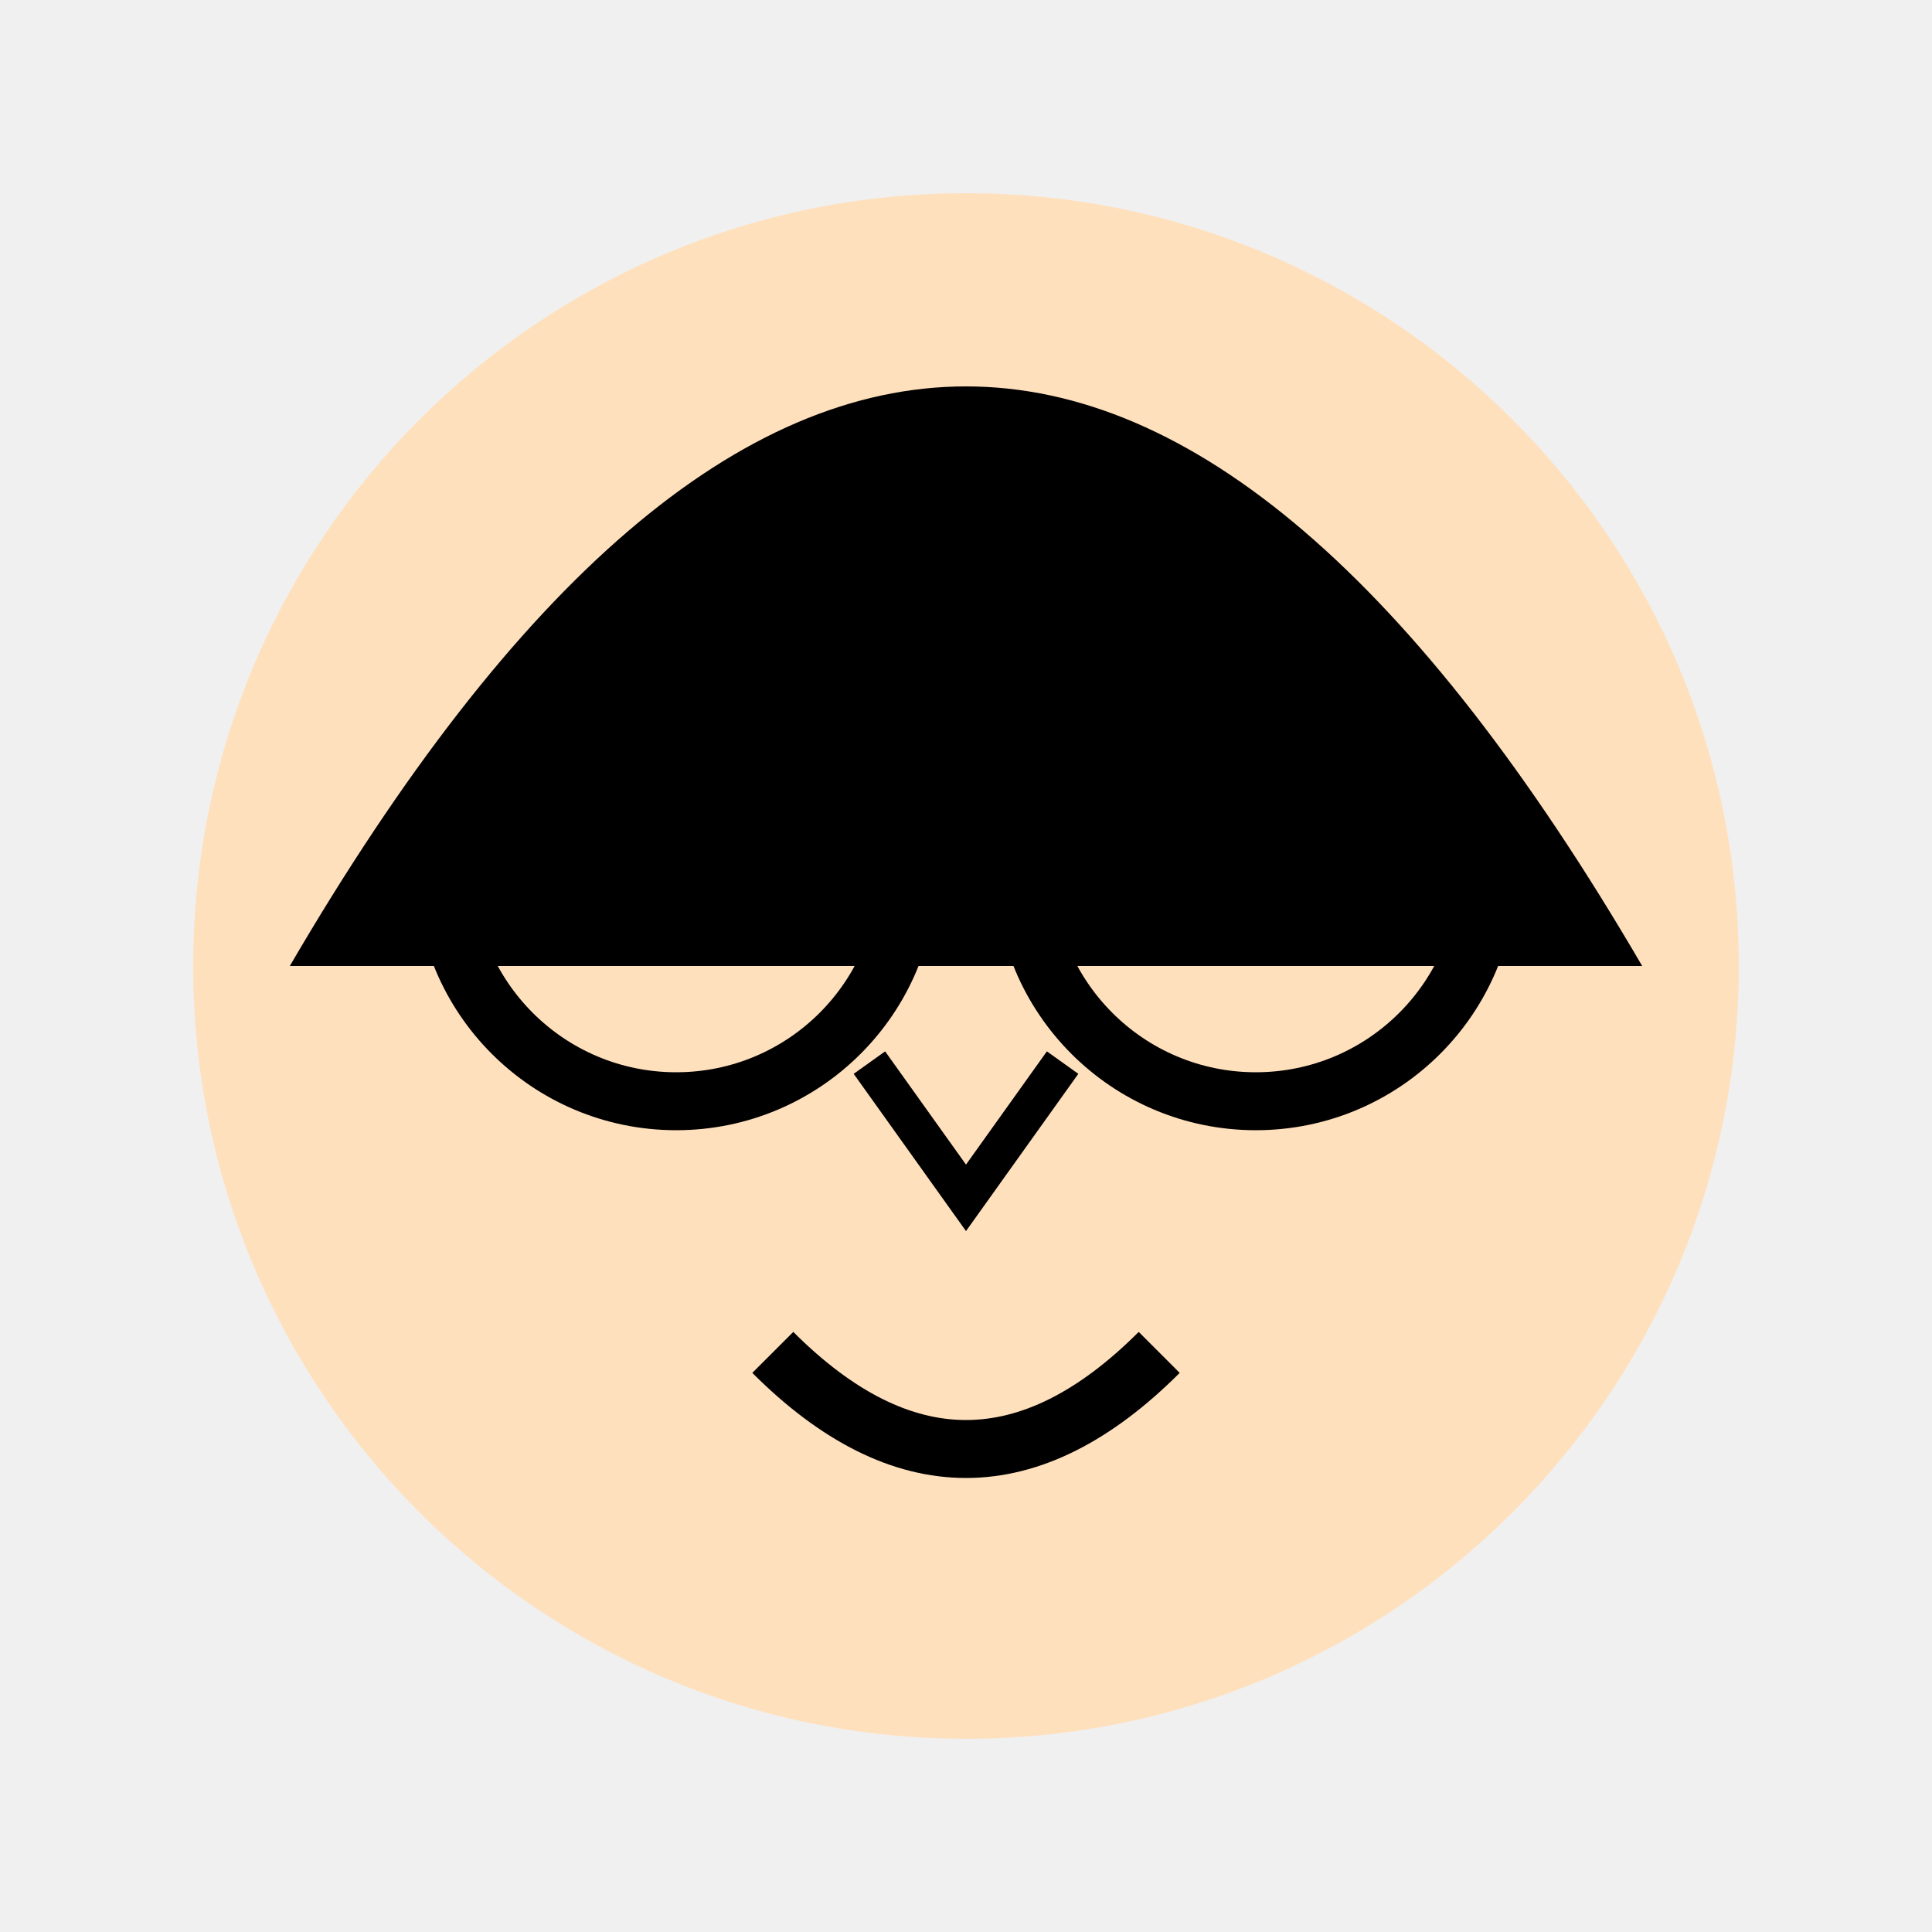
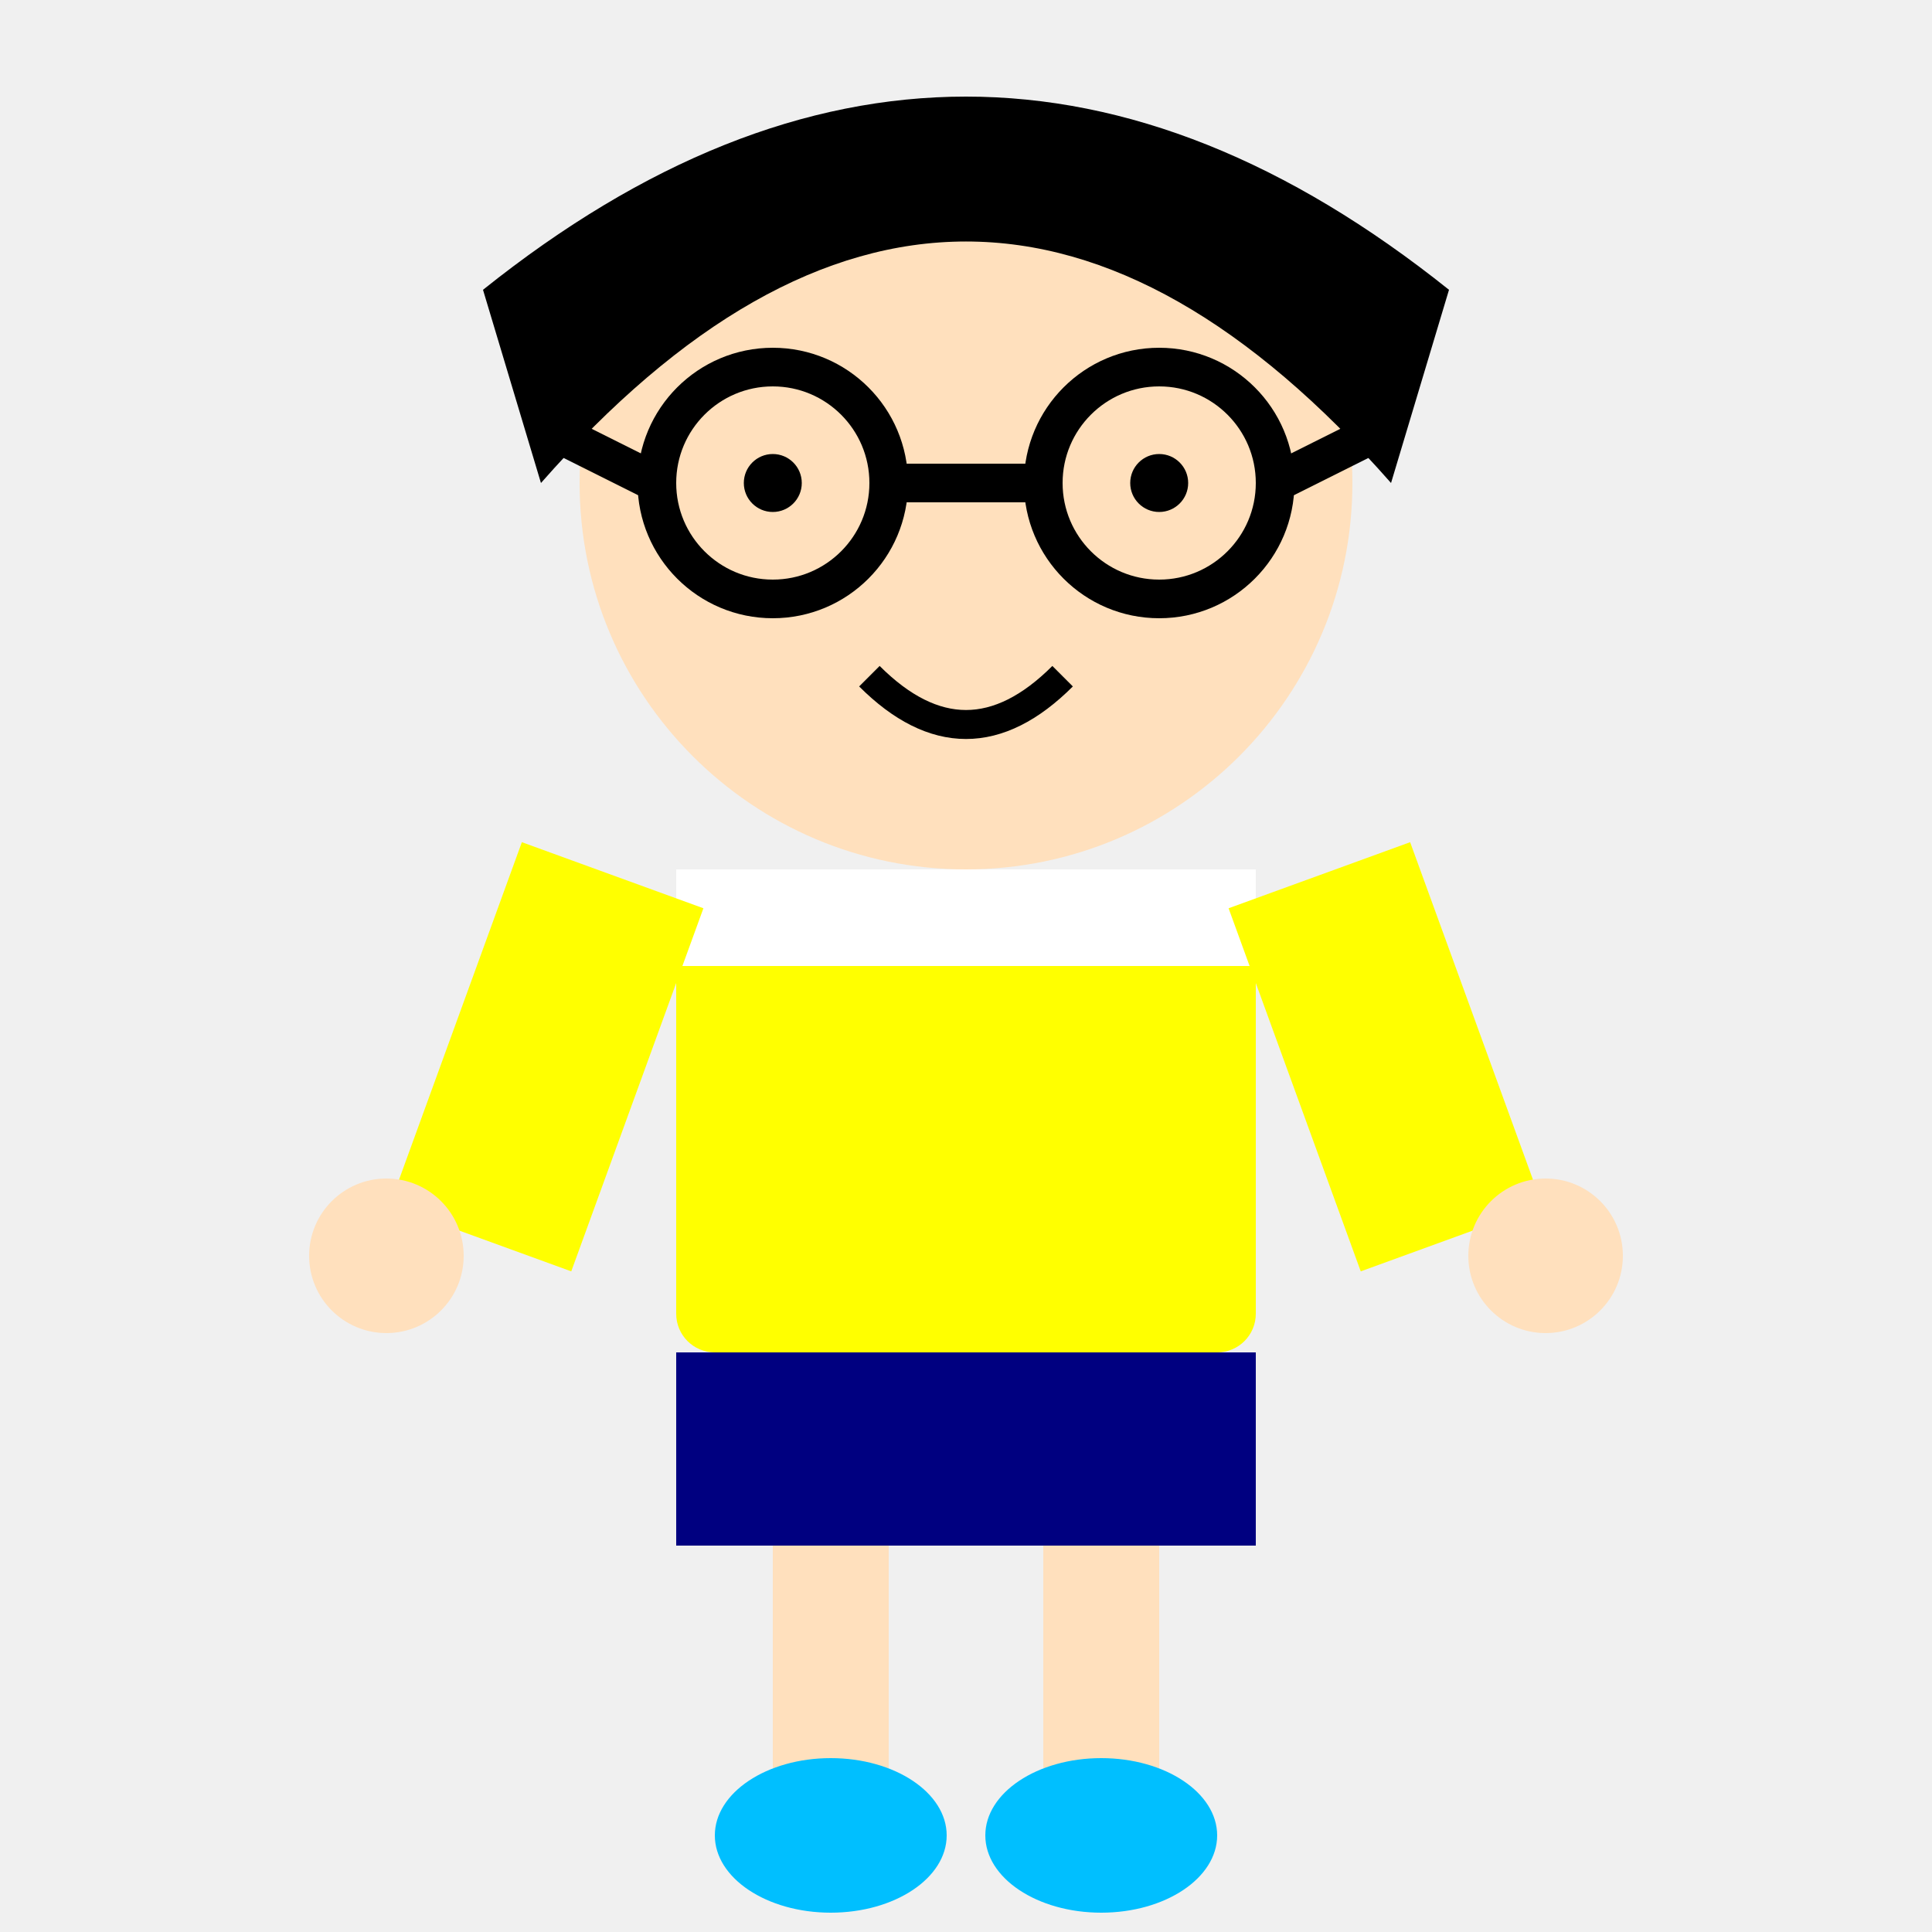
<svg xmlns="http://www.w3.org/2000/svg" viewBox="0 0 100 100">
-   <circle cx="50" cy="50" r="40" fill="#ffe0bd" />
-   <path d="M 15 50 Q 50 -10 85 50" fill="black" />
-   <circle cx="35" cy="45" r="12" fill="none" stroke="black" stroke-width="3" />
-   <circle cx="65" cy="45" r="12" fill="none" stroke="black" stroke-width="3" />
-   <line x1="47" y1="45" x2="53" y2="45" stroke="black" stroke-width="3" />
-   <circle cx="35" cy="45" r="3" fill="black" />
-   <circle cx="65" cy="45" r="3" fill="black" />
-   <path d="M 40 70 Q 50 80 60 70" fill="none" stroke="black" stroke-width="3" />
-   <path d="M 45 55 L 50 62 L 55 55" fill="none" stroke="black" stroke-width="2" />
+   <rect x="35" y="45" width="30" height="25" fill="yellow" rx="2" />
+   <rect x="35" y="45" width="30" height="5" fill="white" />
+   <rect x="25" y="45" width="10" height="20" fill="yellow" transform="rotate(20 30 50)" />
+   <rect x="65" y="45" width="10" height="20" fill="yellow" transform="rotate(-20 70 50)" />
+   <circle cx="20" cy="65" r="4" fill="#ffe0bd" />
+   <circle cx="80" cy="65" r="4" fill="#ffe0bd" />
+   <rect x="35" y="70" width="30" height="10" fill="navy" />
+   <rect x="40" y="80" width="6" height="15" fill="#ffe0bd" />
+   <rect x="54" y="80" width="6" height="15" fill="#ffe0bd" />
+   <ellipse cx="43" cy="95" rx="6" ry="4" fill="#00bfff" />
+   <ellipse cx="57" cy="95" rx="6" ry="4" fill="#00bfff" />
+   <circle cx="50" cy="25" r="20" fill="#ffe0bd" />
+   <path d="M 28 25 Q 50 0 72 25 L 75 15 Q 50 -5 25 15 Z" fill="black" />
+   <circle cx="40" cy="25" r="6" fill="none" stroke="black" stroke-width="2" />
+   <circle cx="60" cy="25" r="6" fill="none" stroke="black" stroke-width="2" />
+   <line x1="46" y1="25" x2="54" y2="25" stroke="black" stroke-width="2" />
+   <line x1="34" y1="25" x2="28" y2="22" stroke="black" stroke-width="2" />
+   <line x1="66" y1="25" x2="72" y2="22" stroke="black" stroke-width="2" />
+   <circle cx="40" cy="25" r="1.5" fill="black" />
+   <circle cx="60" cy="25" r="1.5" fill="black" />
+   <path d="M 45 35 Q 50 40 55 35" fill="none" stroke="black" stroke-width="1.5" />
</svg>
